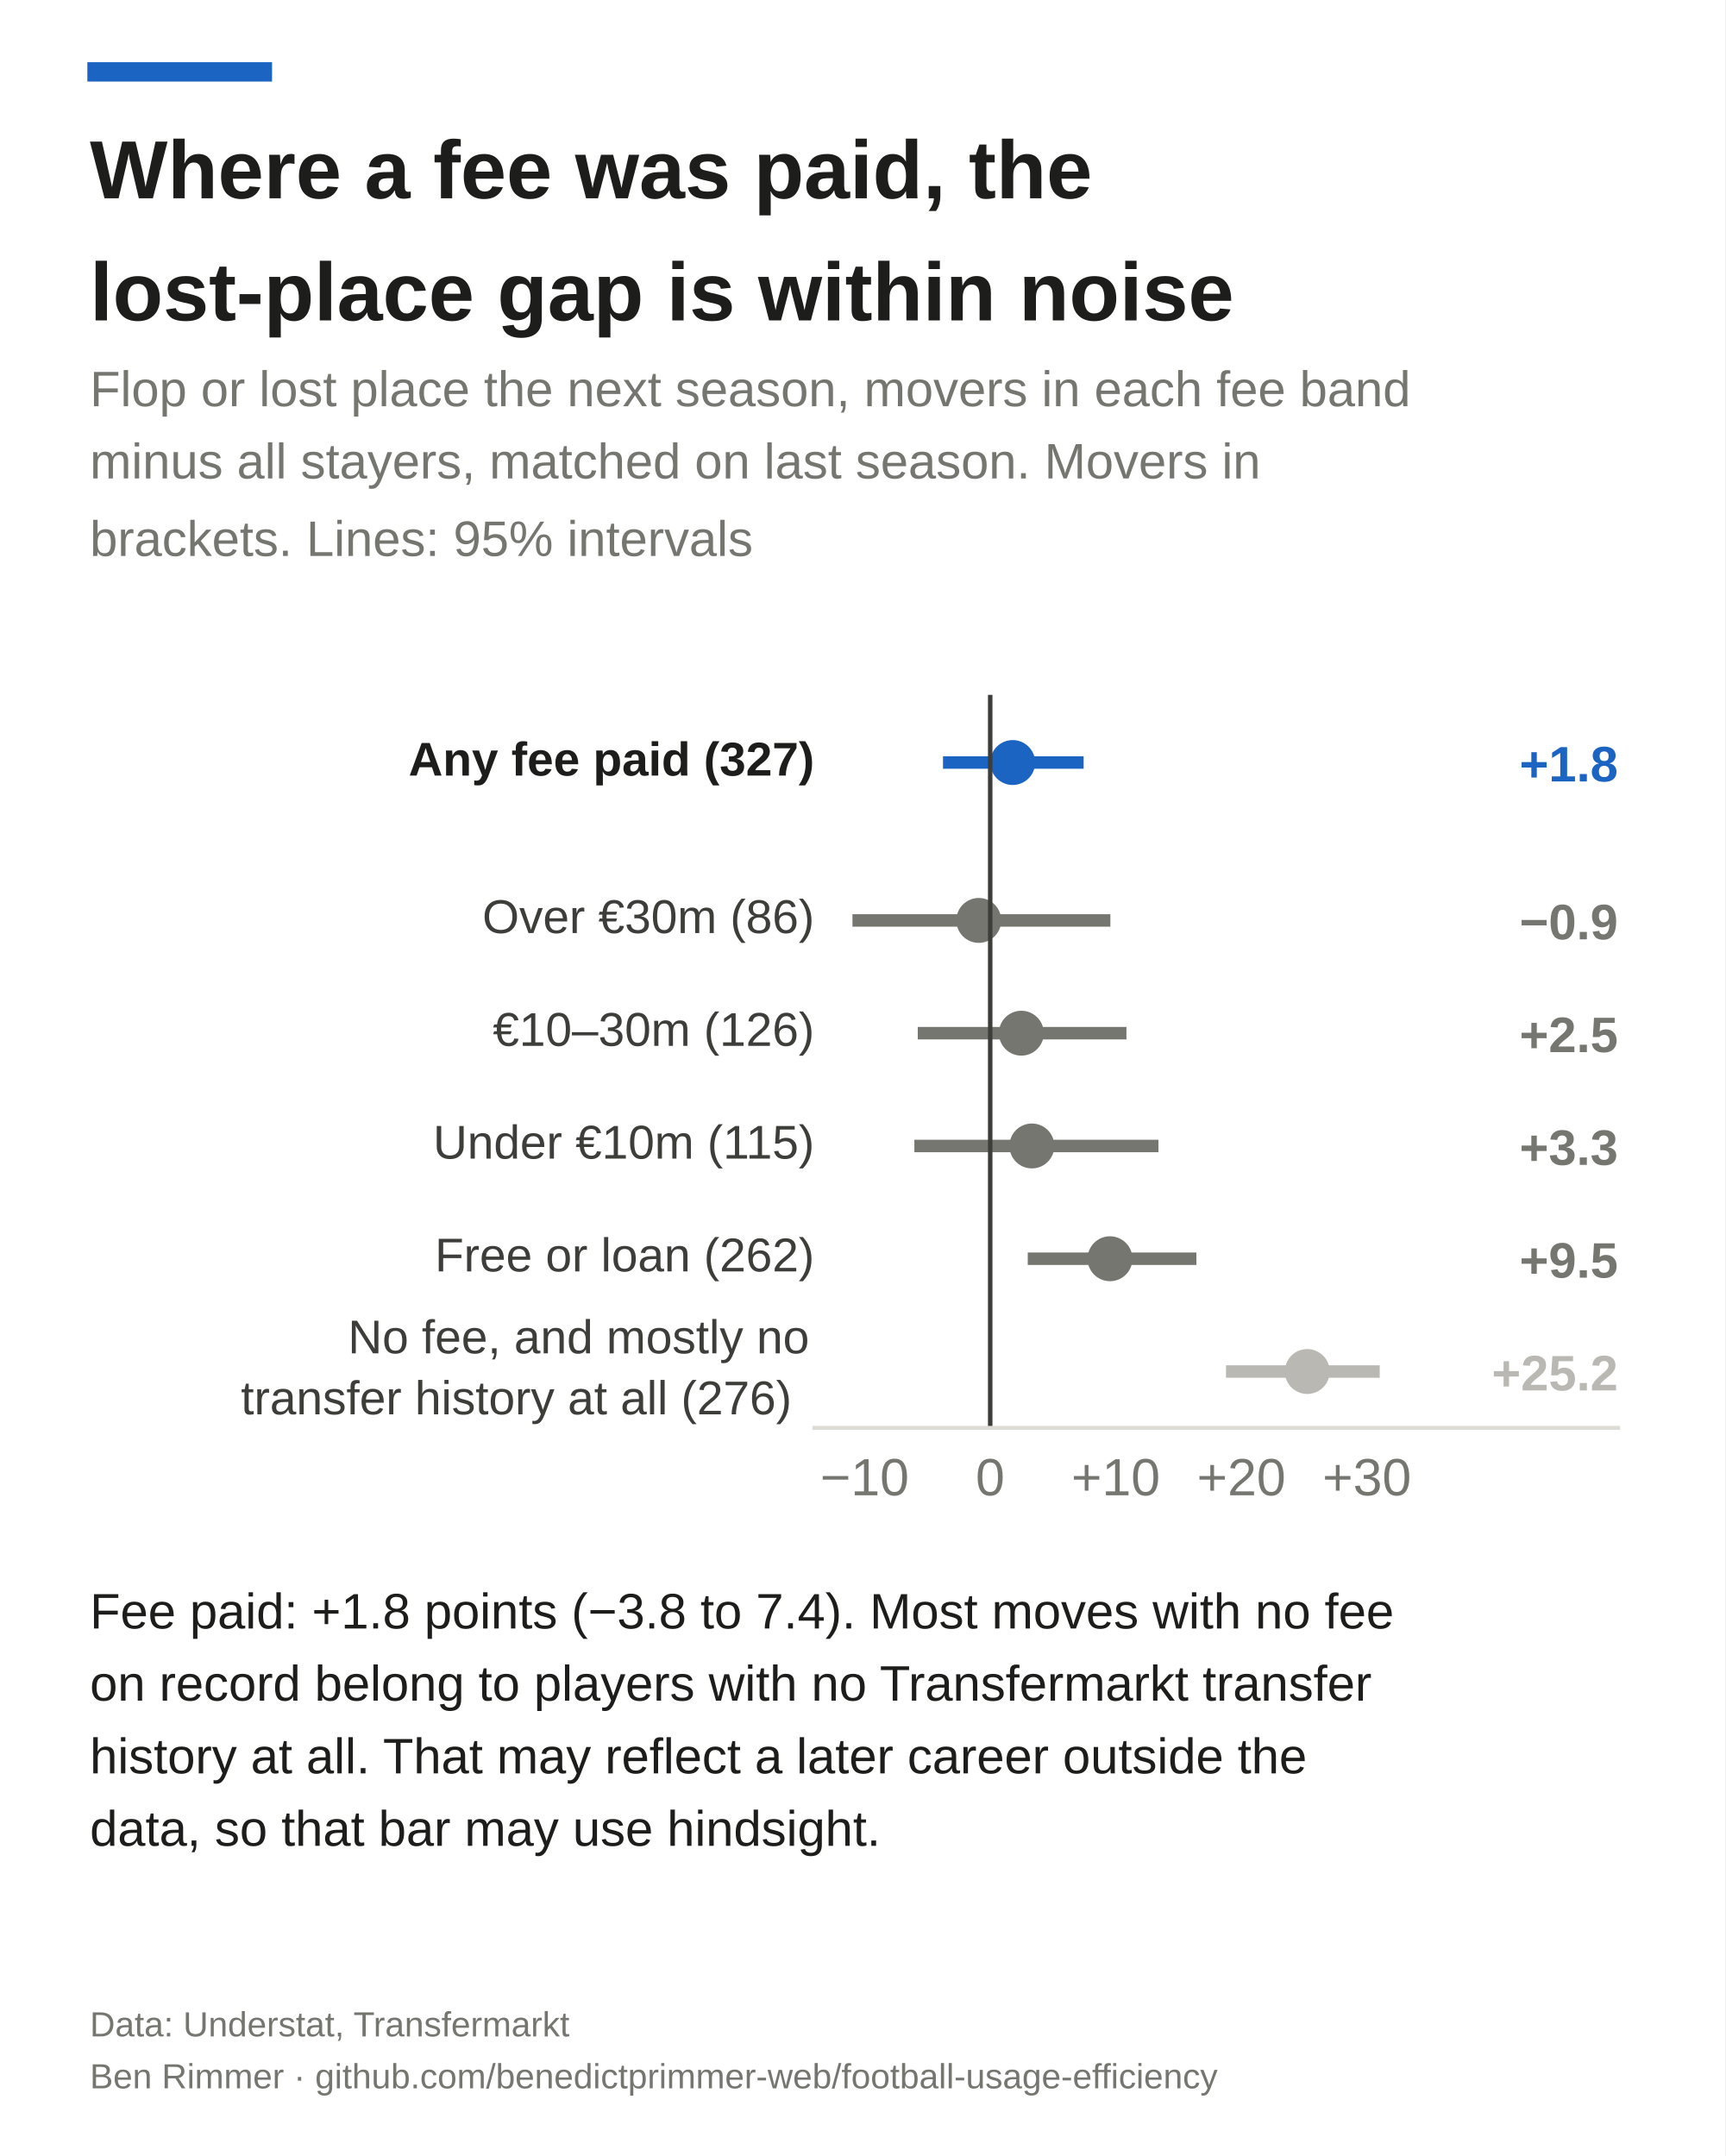
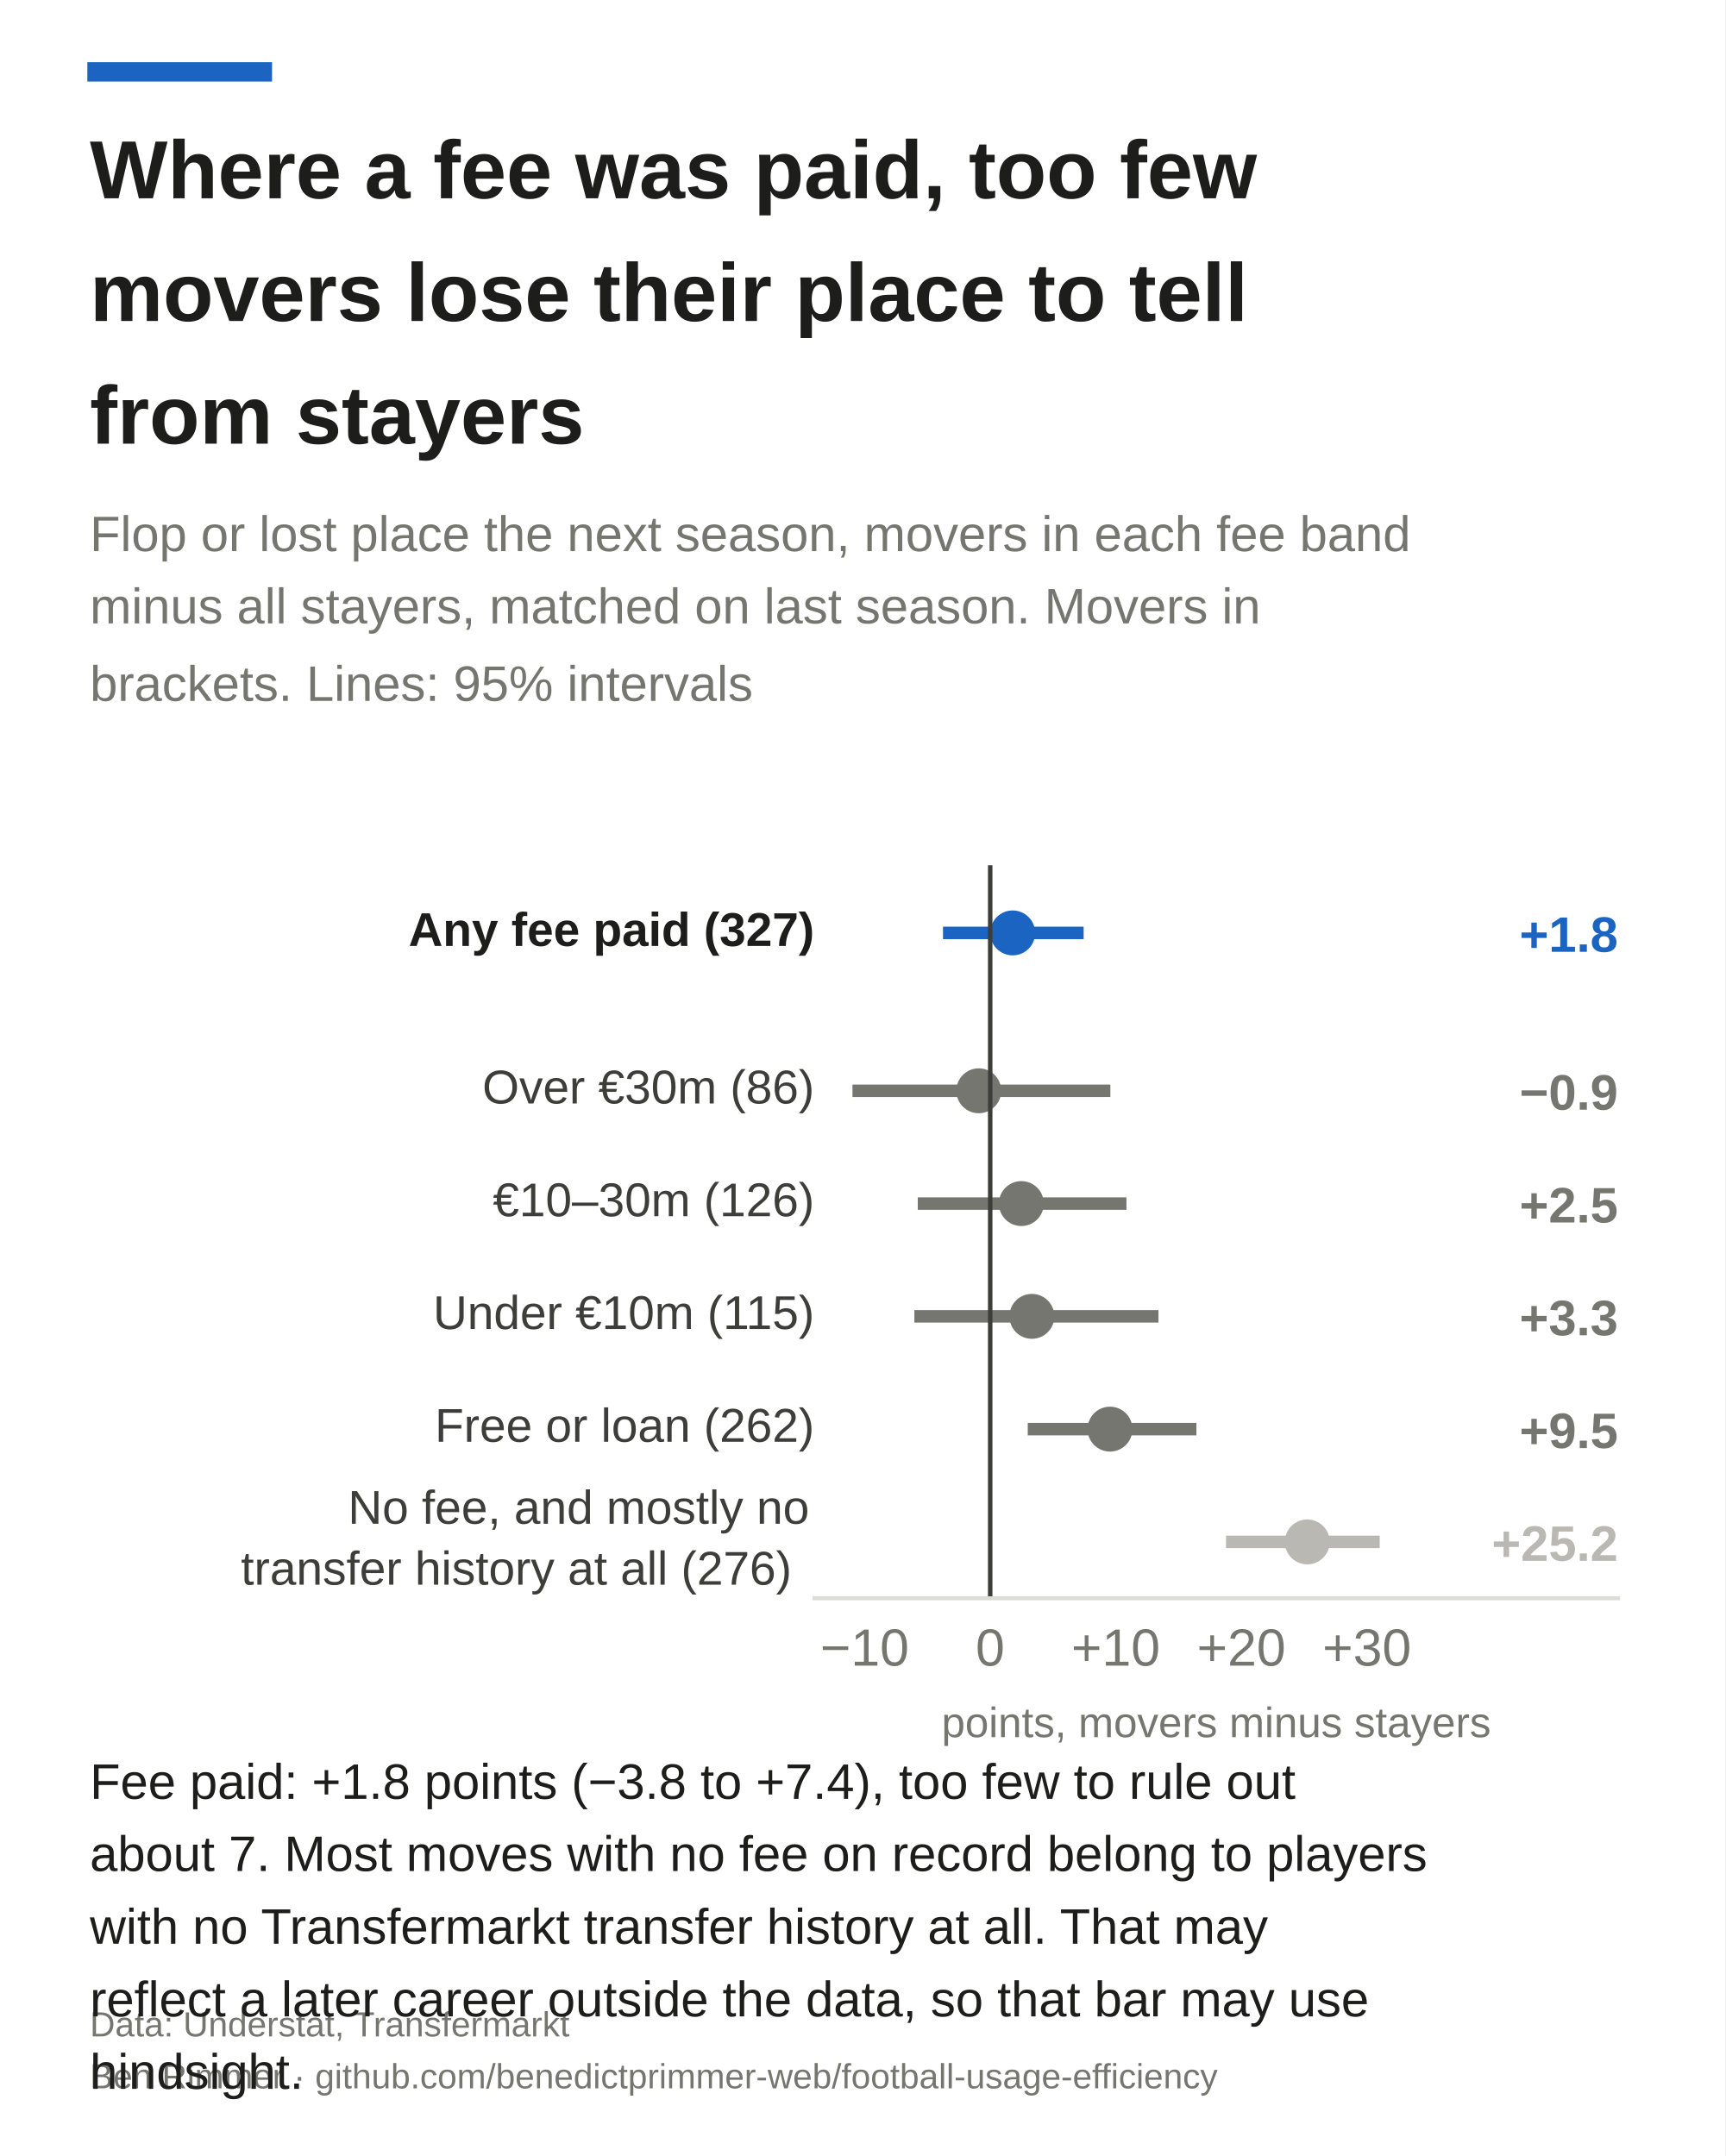
<svg xmlns="http://www.w3.org/2000/svg" xmlns:xlink="http://www.w3.org/1999/xlink" width="345.6pt" height="432pt" viewBox="0 0 345.6 432" version="1.1">
  <defs>
    <style type="text/css">*{stroke-linejoin: round; stroke-linecap: butt}</style>
  </defs>
  <g id="figure_1">
    <g id="patch_1">
      <path d="M 0 432  L 345.6 432  L 345.6 0  L 0 0  z " style="fill: #ffffff" />
    </g>
    <g id="axes_1">
      <g id="patch_2">
-         <path d="M 163.152 286.11  L 324.144 286.11  L 324.144 139.23  L 163.152 139.23  z " style="fill: #ffffff" />
+         <path d="M 163.152 320.25  L 324.144 320.25  L 324.144 173.37  L 163.152 173.37  z " style="fill: #ffffff" />
      </g>
      <g id="matplotlib.axis_1">
        <g id="xtick_1">
          <g id="line2d_1" />
          <g id="text_1">
-             <text style="font-size: 10.5px; font-family: 'Helvetica Neue', 'Arial', 'DejaVu Sans'; text-anchor: middle; fill: #767671" x="173.214" y="299.606" transform="rotate(-0 173.214 299.606)">−10</text>
+             <text style="font-size: 10.5px; font-family: 'Helvetica Neue', 'Arial', 'DejaVu Sans'; text-anchor: middle; fill: #767671" x="173.214" y="333.746" transform="rotate(-0 173.214 333.746)">−10</text>
          </g>
        </g>
        <g id="xtick_2">
          <g id="line2d_2" />
          <g id="text_2">
-             <text style="font-size: 10.5px; font-family: 'Helvetica Neue', 'Arial', 'DejaVu Sans'; text-anchor: middle; fill: #767671" x="198.369" y="299.606" transform="rotate(-0 198.369 299.606)">0</text>
+             <text style="font-size: 10.5px; font-family: 'Helvetica Neue', 'Arial', 'DejaVu Sans'; text-anchor: middle; fill: #767671" x="198.369" y="333.746" transform="rotate(-0 198.369 333.746)">0</text>
          </g>
        </g>
        <g id="xtick_3">
          <g id="line2d_3" />
          <g id="text_3">
-             <text style="font-size: 10.5px; font-family: 'Helvetica Neue', 'Arial', 'DejaVu Sans'; text-anchor: middle; fill: #767671" x="223.524" y="299.606" transform="rotate(-0 223.524 299.606)">+10</text>
+             <text style="font-size: 10.5px; font-family: 'Helvetica Neue', 'Arial', 'DejaVu Sans'; text-anchor: middle; fill: #767671" x="223.524" y="333.746" transform="rotate(-0 223.524 333.746)">+10</text>
          </g>
        </g>
        <g id="xtick_4">
          <g id="line2d_4" />
          <g id="text_4">
-             <text style="font-size: 10.5px; font-family: 'Helvetica Neue', 'Arial', 'DejaVu Sans'; text-anchor: middle; fill: #767671" x="248.679" y="299.606" transform="rotate(-0 248.679 299.606)">+20</text>
+             <text style="font-size: 10.5px; font-family: 'Helvetica Neue', 'Arial', 'DejaVu Sans'; text-anchor: middle; fill: #767671" x="248.679" y="333.746" transform="rotate(-0 248.679 333.746)">+20</text>
          </g>
        </g>
        <g id="xtick_5">
          <g id="line2d_5" />
          <g id="text_5">
-             <text style="font-size: 10.5px; font-family: 'Helvetica Neue', 'Arial', 'DejaVu Sans'; text-anchor: middle; fill: #767671" x="273.834" y="299.606" transform="rotate(-0 273.834 299.606)">+30</text>
+             <text style="font-size: 10.5px; font-family: 'Helvetica Neue', 'Arial', 'DejaVu Sans'; text-anchor: middle; fill: #767671" x="273.834" y="333.746" transform="rotate(-0 273.834 333.746)">+30</text>
          </g>
+         </g>
+         <g id="text_6">
+           <text style="font-size: 8.5px; font-family: 'Helvetica Neue', 'Arial', 'DejaVu Sans'; text-anchor: middle; fill: #767671" x="243.648" y="348.075" transform="rotate(-0 243.648 348.0745)">points, movers minus stayers</text>
        </g>
      </g>
      <g id="matplotlib.axis_2" />
      <g id="line2d_6">
-         <path d="M 188.911 152.788  L 217.084 152.788  " clip-path="url(#p8d79bfd09c)" style="fill: none; stroke: #1b64c2; stroke-width: 2.5" />
+         <path d="M 188.911 186.928  L 217.084 186.928  " clip-path="url(#p125c1bf9e6)" style="fill: none; stroke: #1b64c2; stroke-width: 2.5" />
      </g>
      <g id="line2d_7">
        <defs>
          <path id="mad3448399a" d="M 0 4  C 1.061 4 2.078 3.579 2.828 2.828  C 3.579 2.078 4 1.061 4 0  C 4 -1.061 3.579 -2.078 2.828 -2.828  C 2.078 -3.579 1.061 -4 0 -4  C -1.061 -4 -2.078 -3.579 -2.828 -2.828  C -3.579 -2.078 -4 -1.061 -4 0  C -4 1.061 -3.579 2.078 -2.828 2.828  C -2.078 3.579 -1.061 4 0 4  z " style="stroke: #1b64c2" />
        </defs>
-         <g clip-path="url(#p8d79bfd09c)">
-           <use xlink:href="#mad3448399a" x="202.872" y="152.788" style="fill: #1b64c2; stroke: #1b64c2" />
+         <g clip-path="url(#p125c1bf9e6)">
+           <use xlink:href="#mad3448399a" x="202.872" y="186.928" style="fill: #1b64c2; stroke: #1b64c2" />
        </g>
      </g>
      <g id="line2d_8">
-         <path d="M 170.774 184.424  L 222.442 184.424  " clip-path="url(#p8d79bfd09c)" style="fill: none; stroke: #767671; stroke-width: 2.5" />
+         <path d="M 170.774 218.564  L 222.442 218.564  " clip-path="url(#p125c1bf9e6)" style="fill: none; stroke: #767671; stroke-width: 2.5" />
      </g>
      <g id="line2d_9">
        <defs>
          <path id="m25c8d08dfc" d="M 0 4  C 1.061 4 2.078 3.579 2.828 2.828  C 3.579 2.078 4 1.061 4 0  C 4 -1.061 3.579 -2.078 2.828 -2.828  C 2.078 -3.579 1.061 -4 0 -4  C -1.061 -4 -2.078 -3.579 -2.828 -2.828  C -3.579 -2.078 -4 -1.061 -4 0  C -4 1.061 -3.579 2.078 -2.828 2.828  C -2.078 3.579 -1.061 4 0 4  z " style="stroke: #767671" />
        </defs>
-         <g clip-path="url(#p8d79bfd09c)">
-           <use xlink:href="#m25c8d08dfc" x="196.08" y="184.424" style="fill: #767671; stroke: #767671" />
+         <g clip-path="url(#p125c1bf9e6)">
+           <use xlink:href="#m25c8d08dfc" x="196.08" y="218.564" style="fill: #767671; stroke: #767671" />
        </g>
      </g>
      <g id="line2d_10">
-         <path d="M 183.855 207.021  L 225.662 207.021  " clip-path="url(#p8d79bfd09c)" style="fill: none; stroke: #767671; stroke-width: 2.5" />
+         <path d="M 183.855 241.161  L 225.662 241.161  " clip-path="url(#p125c1bf9e6)" style="fill: none; stroke: #767671; stroke-width: 2.5" />
      </g>
      <g id="line2d_11">
-         <g clip-path="url(#p8d79bfd09c)">
-           <use xlink:href="#m25c8d08dfc" x="204.607" y="207.021" style="fill: #767671; stroke: #767671" />
+         <g clip-path="url(#p125c1bf9e6)">
+           <use xlink:href="#m25c8d08dfc" x="204.607" y="241.161" style="fill: #767671; stroke: #767671" />
        </g>
      </g>
      <g id="line2d_12">
-         <path d="M 183.175 229.618  L 232.077 229.618  " clip-path="url(#p8d79bfd09c)" style="fill: none; stroke: #767671; stroke-width: 2.5" />
+         <path d="M 183.175 263.758  L 232.077 263.758  " clip-path="url(#p125c1bf9e6)" style="fill: none; stroke: #767671; stroke-width: 2.5" />
      </g>
      <g id="line2d_13">
-         <g clip-path="url(#p8d79bfd09c)">
-           <use xlink:href="#m25c8d08dfc" x="206.72" y="229.618" style="fill: #767671; stroke: #767671" />
+         <g clip-path="url(#p125c1bf9e6)">
+           <use xlink:href="#m25c8d08dfc" x="206.72" y="263.758" style="fill: #767671; stroke: #767671" />
        </g>
      </g>
      <g id="line2d_14">
-         <path d="M 205.89 252.215  L 239.674 252.215  " clip-path="url(#p8d79bfd09c)" style="fill: none; stroke: #767671; stroke-width: 2.5" />
+         <path d="M 205.89 286.355  L 239.674 286.355  " clip-path="url(#p125c1bf9e6)" style="fill: none; stroke: #767671; stroke-width: 2.5" />
      </g>
      <g id="line2d_15">
-         <g clip-path="url(#p8d79bfd09c)">
-           <use xlink:href="#m25c8d08dfc" x="222.367" y="252.215" style="fill: #767671; stroke: #767671" />
+         <g clip-path="url(#p125c1bf9e6)">
+           <use xlink:href="#m25c8d08dfc" x="222.367" y="286.355" style="fill: #767671; stroke: #767671" />
        </g>
      </g>
      <g id="line2d_16">
-         <path d="M 245.61 274.812  L 276.4 274.812  " clip-path="url(#p8d79bfd09c)" style="fill: none; stroke: #b9b8b3; stroke-width: 2.5" />
+         <path d="M 245.61 308.952  L 276.4 308.952  " clip-path="url(#p125c1bf9e6)" style="fill: none; stroke: #b9b8b3; stroke-width: 2.5" />
      </g>
      <g id="line2d_17">
        <defs>
          <path id="mb23a641882" d="M 0 4  C 1.061 4 2.078 3.579 2.828 2.828  C 3.579 2.078 4 1.061 4 0  C 4 -1.061 3.579 -2.078 2.828 -2.828  C 2.078 -3.579 1.061 -4 0 -4  C -1.061 -4 -2.078 -3.579 -2.828 -2.828  C -3.579 -2.078 -4 -1.061 -4 0  C -4 1.061 -3.579 2.078 -2.828 2.828  C -2.078 3.579 -1.061 4 0 4  z " style="stroke: #b9b8b3" />
        </defs>
-         <g clip-path="url(#p8d79bfd09c)">
-           <use xlink:href="#mb23a641882" x="261.885" y="274.812" style="fill: #b9b8b3; stroke: #b9b8b3" />
+         <g clip-path="url(#p125c1bf9e6)">
+           <use xlink:href="#mb23a641882" x="261.885" y="308.952" style="fill: #b9b8b3; stroke: #b9b8b3" />
        </g>
      </g>
      <g id="line2d_18">
-         <path d="M 198.369 286.11  L 198.369 139.23  " clip-path="url(#p8d79bfd09c)" style="fill: none; stroke: #3d3d3a; stroke-width: 0.9; stroke-linecap: square" />
+         <path d="M 198.369 320.25  L 198.369 173.37  " clip-path="url(#p125c1bf9e6)" style="fill: none; stroke: #3d3d3a; stroke-width: 0.9; stroke-linecap: square" />
      </g>
      <g id="patch_3">
-         <path d="M 163.152 286.11  L 324.144 286.11  " style="fill: none; stroke: #dddcd7; stroke-width: 0.8; stroke-linejoin: miter; stroke-linecap: square" />
-       </g>
-       <g id="text_6">
-         <text style="font-weight: 700; font-size: 9.5px; font-family: 'Helvetica Neue', 'Arial', 'DejaVu Sans'; text-anchor: end; fill: #1d1d1b" x="163.152" y="155.401" transform="rotate(-0 163.152 155.4007)">Any fee paid (327)  </text>
+         <path d="M 163.152 320.25  L 324.144 320.25  " style="fill: none; stroke: #dddcd7; stroke-width: 0.8; stroke-linejoin: miter; stroke-linecap: square" />
      </g>
      <g id="text_7">
-         <text style="font-weight: 700; font-size: 10px; font-family: 'Helvetica Neue', 'Arial', 'DejaVu Sans'; text-anchor: end; fill: #1b64c2" x="324.144" y="156.578" transform="rotate(-0 324.144 156.5782)">+1.8</text>
+         <text style="font-weight: 700; font-size: 9.5px; font-family: 'Helvetica Neue', 'Arial', 'DejaVu Sans'; text-anchor: end; fill: #1d1d1b" x="163.152" y="189.541" transform="rotate(-0 163.152 189.5407)">Any fee paid (327)  </text>
      </g>
      <g id="text_8">
-         <text style="font-size: 9.5px; font-family: 'Helvetica Neue', 'Arial', 'DejaVu Sans'; text-anchor: end; fill: #3d3d3a" x="163.152" y="186.96" transform="rotate(-0 163.152 186.9599)">Over €30m (86)  </text>
+         <text style="font-weight: 700; font-size: 10px; font-family: 'Helvetica Neue', 'Arial', 'DejaVu Sans'; text-anchor: end; fill: #1b64c2" x="324.144" y="190.718" transform="rotate(-0 324.144 190.7182)">+1.8</text>
      </g>
      <g id="text_9">
-         <text style="font-weight: 700; font-size: 10px; font-family: 'Helvetica Neue', 'Arial', 'DejaVu Sans'; text-anchor: end; fill: #767671" x="324.144" y="188.214" transform="rotate(-0 324.144 188.2138)">−0.9</text>
+         <text style="font-size: 9.5px; font-family: 'Helvetica Neue', 'Arial', 'DejaVu Sans'; text-anchor: end; fill: #3d3d3a" x="163.152" y="221.1" transform="rotate(-0 163.152 221.0999)">Over €30m (86)  </text>
      </g>
      <g id="text_10">
-         <text style="font-size: 9.5px; font-family: 'Helvetica Neue', 'Arial', 'DejaVu Sans'; text-anchor: end; fill: #3d3d3a" x="163.152" y="209.557" transform="rotate(-0 163.152 209.5568)">€10–30m (126)  </text>
+         <text style="font-weight: 700; font-size: 10px; font-family: 'Helvetica Neue', 'Arial', 'DejaVu Sans'; text-anchor: end; fill: #767671" x="324.144" y="222.354" transform="rotate(-0 324.144 222.3538)">−0.9</text>
      </g>
      <g id="text_11">
-         <text style="font-weight: 700; font-size: 10px; font-family: 'Helvetica Neue', 'Arial', 'DejaVu Sans'; text-anchor: end; fill: #767671" x="324.144" y="210.811" transform="rotate(-0 324.144 210.8108)">+2.5</text>
+         <text style="font-size: 9.5px; font-family: 'Helvetica Neue', 'Arial', 'DejaVu Sans'; text-anchor: end; fill: #3d3d3a" x="163.152" y="243.697" transform="rotate(-0 163.152 243.6968)">€10–30m (126)  </text>
      </g>
      <g id="text_12">
-         <text style="font-size: 9.5px; font-family: 'Helvetica Neue', 'Arial', 'DejaVu Sans'; text-anchor: end; fill: #3d3d3a" x="163.152" y="232.154" transform="rotate(-0 163.152 232.1537)">Under €10m (115)  </text>
+         <text style="font-weight: 700; font-size: 10px; font-family: 'Helvetica Neue', 'Arial', 'DejaVu Sans'; text-anchor: end; fill: #767671" x="324.144" y="244.951" transform="rotate(-0 324.144 244.9508)">+2.5</text>
      </g>
      <g id="text_13">
-         <text style="font-weight: 700; font-size: 10px; font-family: 'Helvetica Neue', 'Arial', 'DejaVu Sans'; text-anchor: end; fill: #767671" x="324.144" y="233.408" transform="rotate(-0 324.144 233.4077)">+3.3</text>
+         <text style="font-size: 9.5px; font-family: 'Helvetica Neue', 'Arial', 'DejaVu Sans'; text-anchor: end; fill: #3d3d3a" x="163.152" y="266.294" transform="rotate(-0 163.152 266.2937)">Under €10m (115)  </text>
      </g>
      <g id="text_14">
-         <text style="font-size: 9.5px; font-family: 'Helvetica Neue', 'Arial', 'DejaVu Sans'; text-anchor: end; fill: #3d3d3a" x="163.152" y="254.751" transform="rotate(-0 163.152 254.7507)">Free or loan (262)  </text>
+         <text style="font-weight: 700; font-size: 10px; font-family: 'Helvetica Neue', 'Arial', 'DejaVu Sans'; text-anchor: end; fill: #767671" x="324.144" y="267.548" transform="rotate(-0 324.144 267.5477)">+3.3</text>
      </g>
      <g id="text_15">
-         <text style="font-weight: 700; font-size: 10px; font-family: 'Helvetica Neue', 'Arial', 'DejaVu Sans'; text-anchor: end; fill: #767671" x="324.144" y="256.005" transform="rotate(-0 324.144 256.0046)">+9.5</text>
+         <text style="font-size: 9.5px; font-family: 'Helvetica Neue', 'Arial', 'DejaVu Sans'; text-anchor: end; fill: #3d3d3a" x="163.152" y="288.891" transform="rotate(-0 163.152 288.8907)">Free or loan (262)  </text>
      </g>
      <g id="text_16">
-         <text style="font-size: 9.5px; font-family: 'Helvetica Neue', 'Arial', 'DejaVu Sans'; fill: #3d3d3a" transform="translate(69.71059 271.1707)">No fee, and mostly no</text>
-         <text style="font-size: 9.5px; font-family: 'Helvetica Neue', 'Arial', 'DejaVu Sans'; fill: #3d3d3a" transform="translate(48.26138 283.3872)">transfer history at all (276)  </text>
+         <text style="font-weight: 700; font-size: 10px; font-family: 'Helvetica Neue', 'Arial', 'DejaVu Sans'; text-anchor: end; fill: #767671" x="324.144" y="290.145" transform="rotate(-0 324.144 290.1446)">+9.5</text>
      </g>
      <g id="text_17">
-         <text style="font-weight: 700; font-size: 10px; font-family: 'Helvetica Neue', 'Arial', 'DejaVu Sans'; text-anchor: end; fill: #b9b8b3" x="324.144" y="278.602" transform="rotate(-0 324.144 278.6015)">+25.2</text>
+         <text style="font-size: 9.5px; font-family: 'Helvetica Neue', 'Arial', 'DejaVu Sans'; fill: #3d3d3a" transform="translate(69.71059 305.3107)">No fee, and mostly no</text>
+         <text style="font-size: 9.5px; font-family: 'Helvetica Neue', 'Arial', 'DejaVu Sans'; fill: #3d3d3a" transform="translate(48.26138 317.5272)">transfer history at all (276)  </text>
+       </g>
+       <g id="text_18">
+         <text style="font-weight: 700; font-size: 10px; font-family: 'Helvetica Neue', 'Arial', 'DejaVu Sans'; text-anchor: end; fill: #b9b8b3" x="324.144" y="312.742" transform="rotate(-0 324.144 312.7415)">+25.2</text>
      </g>
    </g>
    <g id="patch_4">
      <path d="M 18 15.84  L 54 15.84  L 54 12.96  L 18 12.96  z " style="fill: #1b64c2; stroke: #1b64c2; stroke-linejoin: miter" />
    </g>
-     <g id="text_18">
-       <text style="font-weight: 700; font-size: 16.5px; font-family: 'Helvetica Neue', 'Arial', 'DejaVu Sans'; fill: #1d1d1b" transform="translate(18 39.73078)">Where a fee was paid, the</text>
-       <text style="font-weight: 700; font-size: 16.5px; font-family: 'Helvetica Neue', 'Arial', 'DejaVu Sans'; fill: #1d1d1b" transform="translate(18 64.19977)">lost-place gap is within noise</text>
-     </g>
    <g id="text_19">
-       <text style="font-size: 10px; font-family: 'Helvetica Neue', 'Arial', 'DejaVu Sans'; fill: #767671" transform="translate(18 81.39625)">Flop or lost place the next season, movers in each fee band</text>
-       <text style="font-size: 10px; font-family: 'Helvetica Neue', 'Arial', 'DejaVu Sans'; fill: #767671" transform="translate(18 95.86891)">minus all stayers, matched on last season. Movers in</text>
-       <text style="font-size: 10px; font-family: 'Helvetica Neue', 'Arial', 'DejaVu Sans'; fill: #767671" transform="translate(18 111.4017)">brackets. Lines: 95% intervals</text>
+       <text style="font-weight: 700; font-size: 16.5px; font-family: 'Helvetica Neue', 'Arial', 'DejaVu Sans'; fill: #1d1d1b" transform="translate(18 39.73078)">Where a fee was paid, too few</text>
+       <text style="font-weight: 700; font-size: 16.5px; font-family: 'Helvetica Neue', 'Arial', 'DejaVu Sans'; fill: #1d1d1b" transform="translate(18 64.31578)">movers lose their place to tell</text>
+       <text style="font-weight: 700; font-size: 16.5px; font-family: 'Helvetica Neue', 'Arial', 'DejaVu Sans'; fill: #1d1d1b" transform="translate(18 88.90078)">from stayers</text>
    </g>
    <g id="text_20">
+       <text style="font-size: 10px; font-family: 'Helvetica Neue', 'Arial', 'DejaVu Sans'; fill: #767671" transform="translate(18 110.4363)">Flop or lost place the next season, movers in each fee band</text>
+       <text style="font-size: 10px; font-family: 'Helvetica Neue', 'Arial', 'DejaVu Sans'; fill: #767671" transform="translate(18 124.9089)">minus all stayers, matched on last season. Movers in</text>
+       <text style="font-size: 10px; font-family: 'Helvetica Neue', 'Arial', 'DejaVu Sans'; fill: #767671" transform="translate(18 140.4417)">brackets. Lines: 95% intervals</text>
+     </g>
+     <g id="text_21">
      <text style="font-size: 7px; font-family: 'Helvetica Neue', 'Arial', 'DejaVu Sans'; fill: #767671" transform="translate(18 408.0341)">Data: Understat, Transfermarkt</text>
      <text style="font-size: 7px; font-family: 'Helvetica Neue', 'Arial', 'DejaVu Sans'; fill: #767671" transform="translate(18 418.4458)">Ben Rimmer · github.com/benedictprimmer-web/football-usage-efficiency</text>
    </g>
-     <g id="text_21">
-       <text style="font-size: 10px; font-family: 'Helvetica Neue', 'Arial', 'DejaVu Sans'; fill: #1d1d1b" transform="translate(18 326.3008)">Fee paid: +1.8 points (−3.8 to 7.4). Most moves with no fee</text>
-       <text style="font-size: 10px; font-family: 'Helvetica Neue', 'Arial', 'DejaVu Sans'; fill: #1d1d1b" transform="translate(18 340.7586)">on record belong to players with no Transfermarkt transfer</text>
-       <text style="font-size: 10px; font-family: 'Helvetica Neue', 'Arial', 'DejaVu Sans'; fill: #1d1d1b" transform="translate(18 355.3313)">history at all. That may reflect a later career outside the</text>
-       <text style="font-size: 10px; font-family: 'Helvetica Neue', 'Arial', 'DejaVu Sans'; fill: #1d1d1b" transform="translate(18 369.8438)">data, so that bar may use hindsight.</text>
+     <g id="text_22">
+       <text style="font-size: 10px; font-family: 'Helvetica Neue', 'Arial', 'DejaVu Sans'; fill: #1d1d1b" transform="translate(18 360.4408)">Fee paid: +1.8 points (−3.8 to +7.4), too few to rule out</text>
+       <text style="font-size: 10px; font-family: 'Helvetica Neue', 'Arial', 'DejaVu Sans'; fill: #1d1d1b" transform="translate(18 374.8986)">about 7. Most moves with no fee on record belong to players</text>
+       <text style="font-size: 10px; font-family: 'Helvetica Neue', 'Arial', 'DejaVu Sans'; fill: #1d1d1b" transform="translate(18 389.4712)">with no Transfermarkt transfer history at all. That may</text>
+       <text style="font-size: 10px; font-family: 'Helvetica Neue', 'Arial', 'DejaVu Sans'; fill: #1d1d1b" transform="translate(18 404.0337)">reflect a later career outside the data, so that bar may use</text>
+       <text style="font-size: 10px; font-family: 'Helvetica Neue', 'Arial', 'DejaVu Sans'; fill: #1d1d1b" transform="translate(18 418.5462)">hindsight.</text>
    </g>
  </g>
  <defs>
-     <clipPath id="p8d79bfd09c">
-       <rect x="163.152" y="139.23" width="160.992" height="146.88" />
+     <clipPath id="p125c1bf9e6">
+       <rect x="163.152" y="173.37" width="160.992" height="146.88" />
    </clipPath>
  </defs>
</svg>
